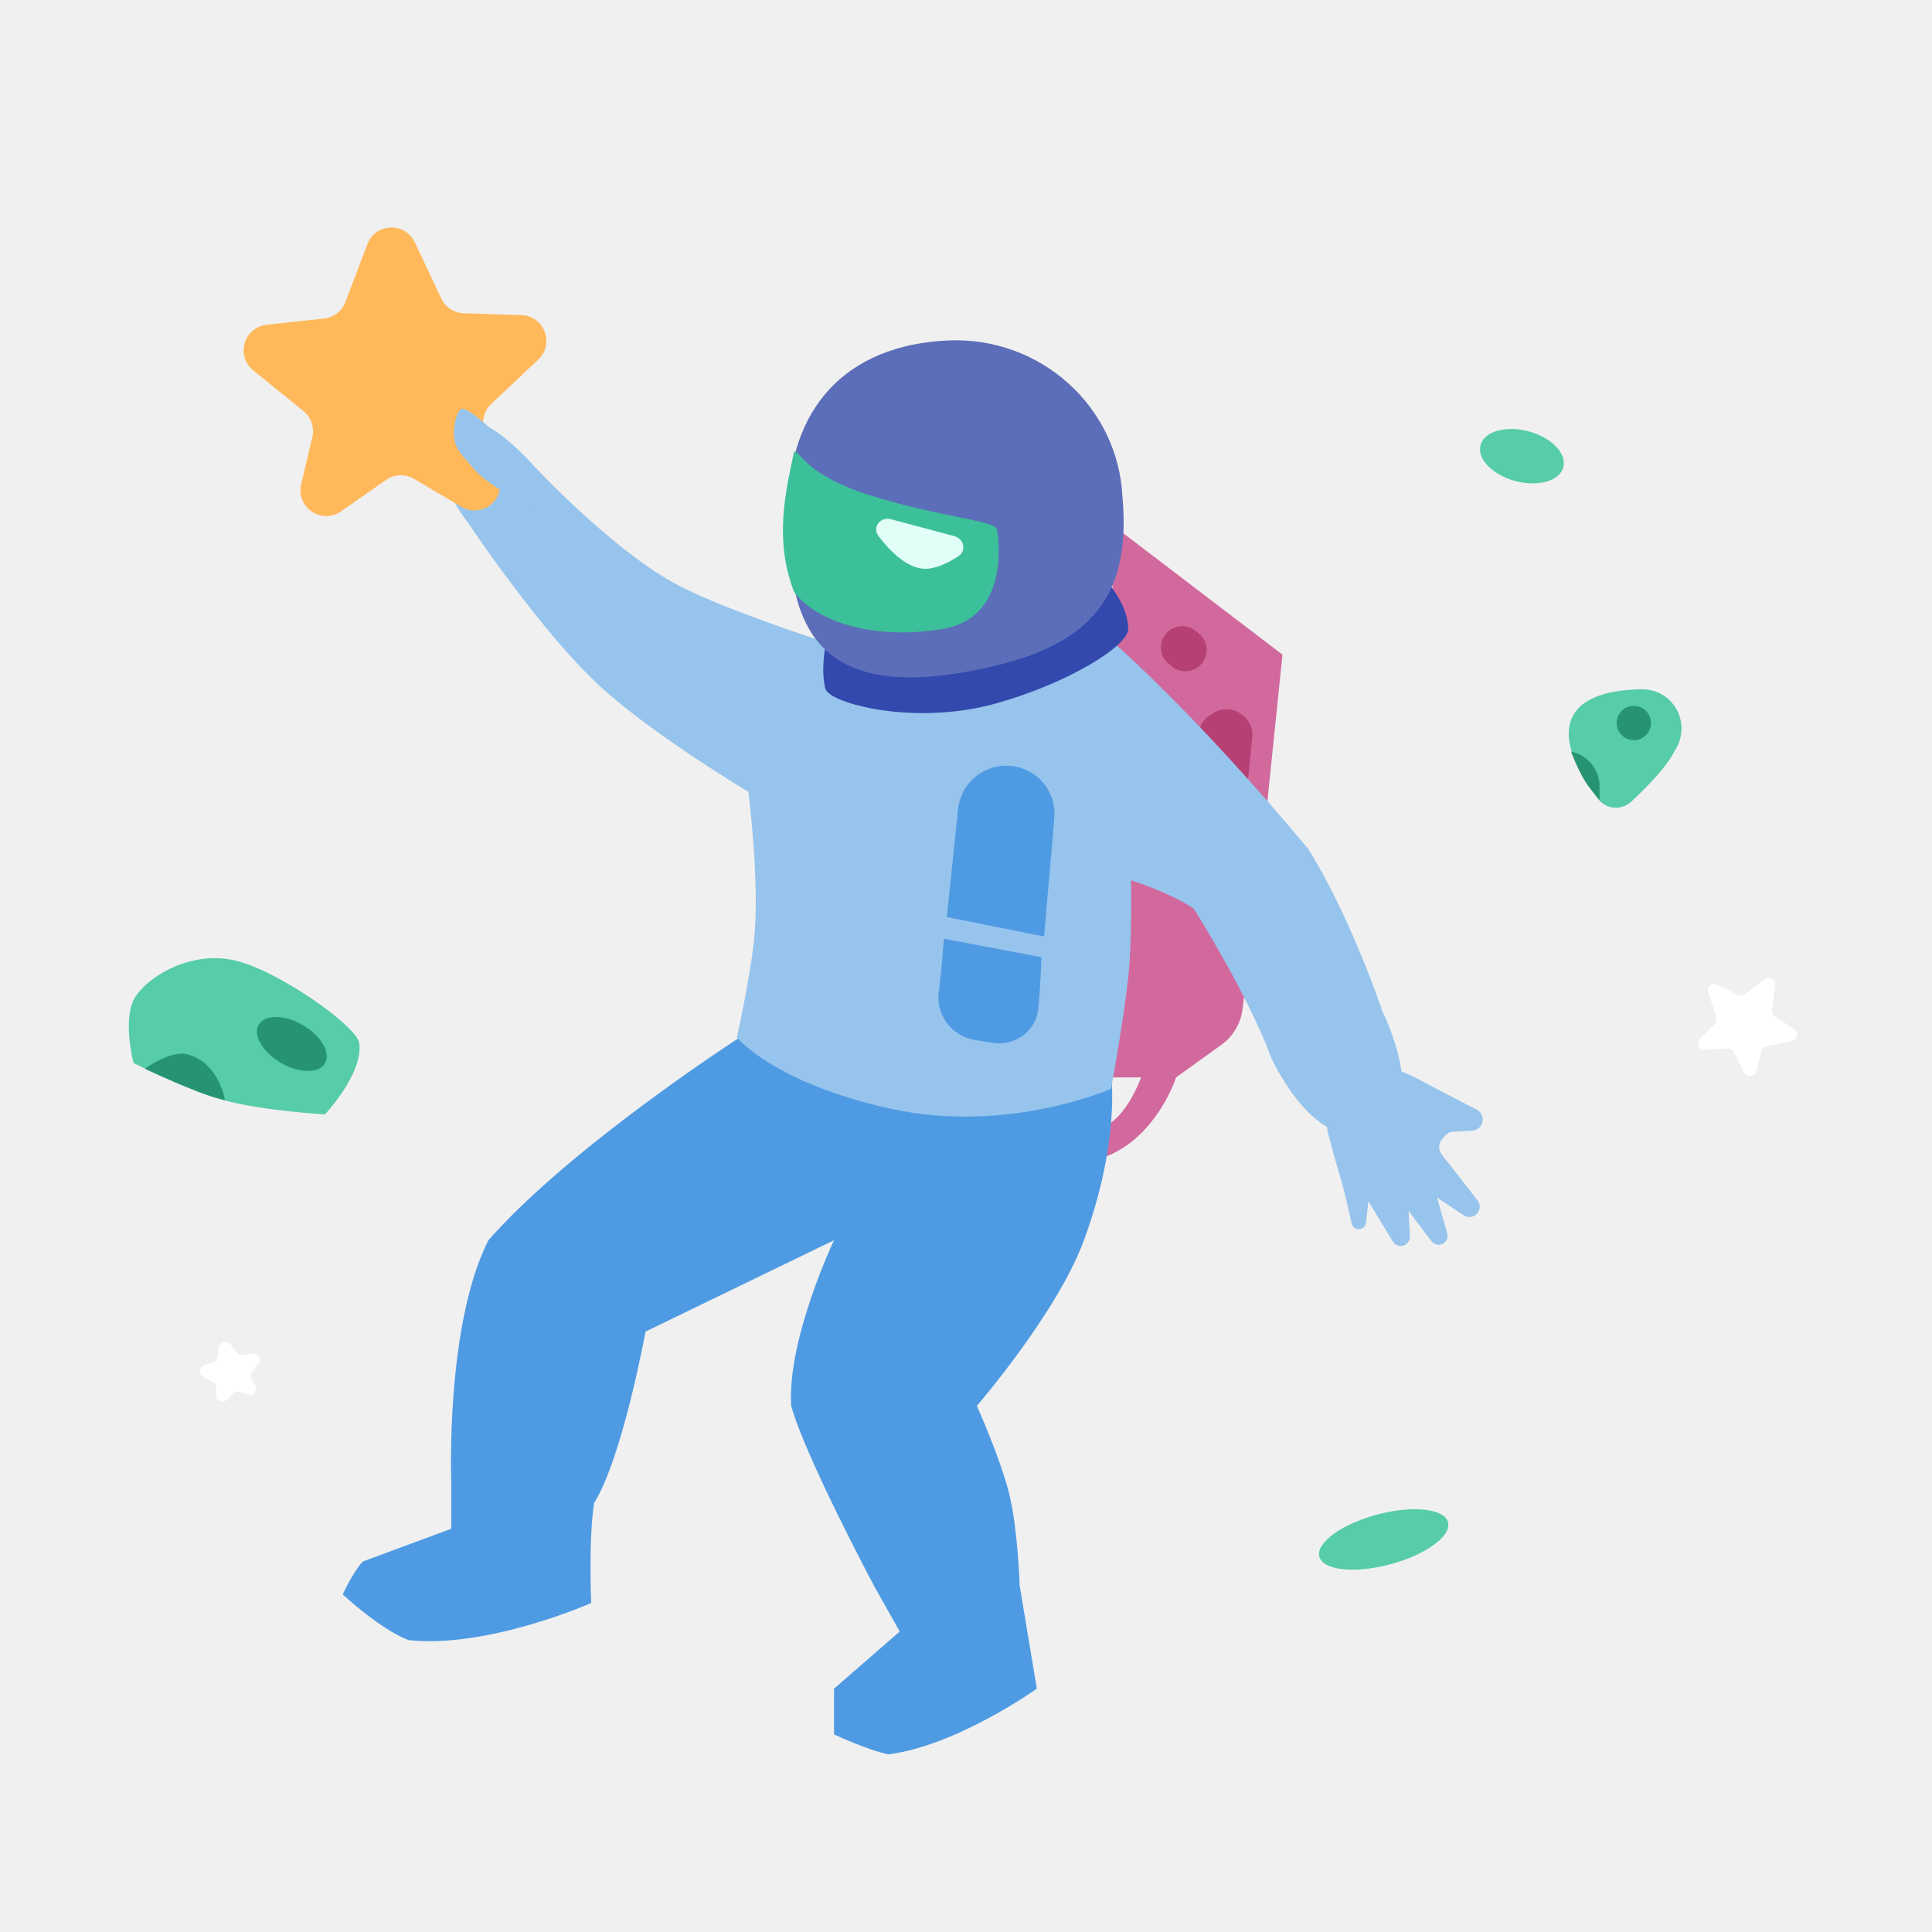
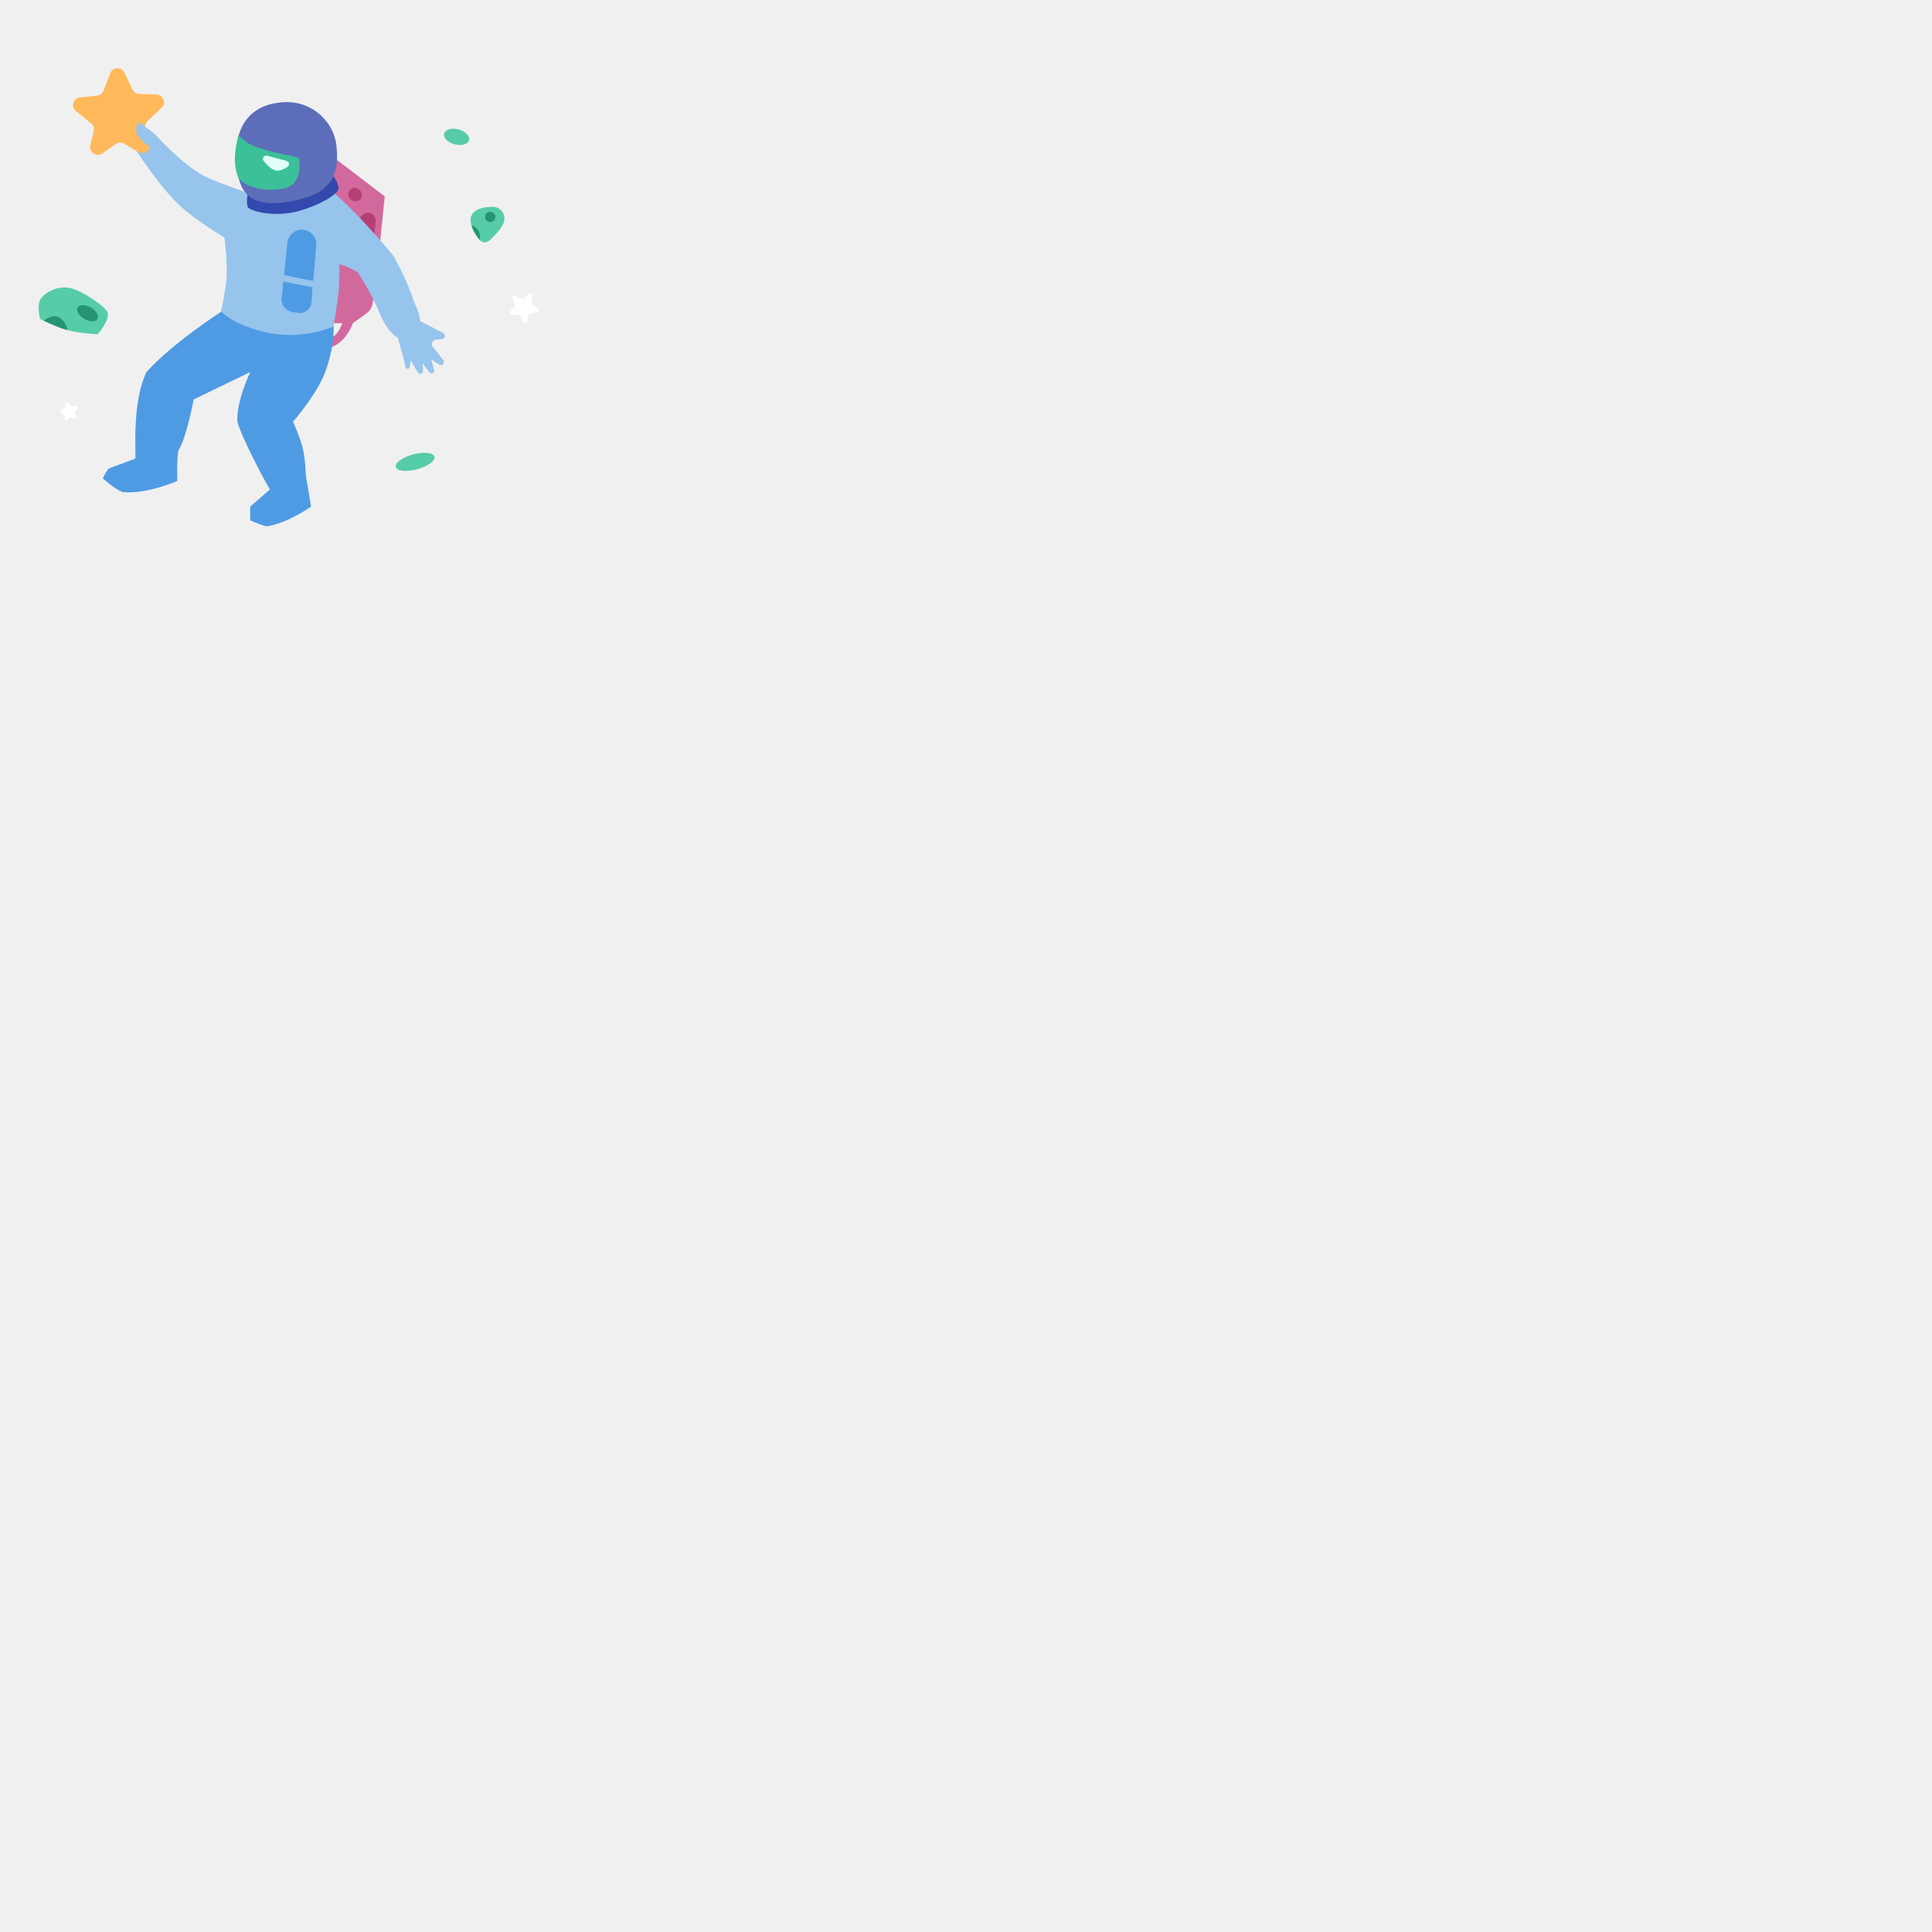
- <svg xmlns="http://www.w3.org/2000/svg" width="150" height="150" viewBox="0 0 150 150" fill="none" style="width: 150px; height: 150px;">
+ <svg xmlns="http://www.w3.org/2000/svg" width="500" height="500" viewBox="0 0 500 500" fill="none" style="width: 500px; height: 500px;">
  <style>
     .astronaut1-man {animation:astronaut1-man 4s infinite;}
     @keyframes astronaut1-man {
         0%{transform: translate3d(0, -8px, 0);}
         50%{transform: translate3d(0, 8px, 0);}
         100%{transform: translate3d(0, -8px, 0);}
     }

     .astronaut1-right-star {animation:astronaut1-right-star 4s 200ms infinite;}
     .astronaut1-left-star {animation:astronaut1-right-star 4s 400ms infinite;}
     .astronaut1-right-spec {animation:astronaut1-right-star 4s 600ms infinite;}
     .astronaut1-left-spec {animation:astronaut1-right-star 4s 800ms infinite;}
     .astronaut1-bottom-spec {animation:astronaut1-right-star 4s 300ms infinite;}
     .astronaut1-right-rock {animation:astronaut1-right-star 4s 1s infinite;}
     .astronaut1-left-rock {animation:astronaut1-right-star 4s 1200ms infinite;}
     @keyframes astronaut1-right-star {
         0%{transform: translate3d(0, 0, 0);}
         50%{transform: translate3d(0, 10px, 0);}
         100%{transform: translate3d(0, 0, 0);}
     }
     
     @media (prefers-reduced-motion: reduce) {
         .astronaut1-man, .astronaut1-right-star, .astronaut1-left-star, .astronaut1-right-spec, .astronaut1-left-spec, .astronaut1-bottom-spec, .astronaut1-right-rock, .astronaut1-left-rock {
             animation: none;
         }
     }
    </style>
  <g class="astronaut1-man" style="animation-duration: 4s;">
    <path class="fillCls8" d="M86.487 40.847L99.571 50.827L97.908 67.016L96.464 78.374C96.324 79.475 95.733 80.469 94.832 81.117L91.31 83.649C91.31 83.649 90.477 86.31 88.261 88.306C86.045 90.302 83.603 90.302 83.603 90.302V88.084C83.603 88.084 85.154 88.097 86.487 86.975C87.819 85.854 88.593 83.649 88.593 83.649H85.378L86.487 40.847Z" fill="#D2699D" stroke-width="2px" />
    <path class="fillCls3" d="M37.92 96.29C44.351 88.971 57.436 80.544 57.436 80.544L86.266 83.427C86.266 83.427 87.004 88.528 84.159 96.29C82.1 101.906 75.843 109.152 75.843 109.152C75.843 109.152 77.738 113.365 78.393 116.138C79.03 118.833 79.169 123.124 79.169 123.124L80.5 131.108C80.5 131.108 74.29 135.543 68.968 136.208C67.189 135.818 64.754 134.656 64.754 134.656V131.108L69.855 126.672L67.859 123.124C67.859 123.124 62.536 113.144 61.427 109.152C61.1 103.974 64.754 96.29 64.754 96.29L50.117 103.386C50.117 103.386 48.343 113.144 46.125 116.693C45.675 119.701 45.904 124.455 45.904 124.455C45.904 124.455 37.92 128.003 31.71 127.338C29.45 126.453 26.609 123.789 26.609 123.789C26.609 123.789 27.379 122.103 28.162 121.239L35.037 118.689V115.14C35.037 115.14 34.553 102.932 37.92 96.29Z" fill="#4F9BE3" stroke-width="2px" />
    <path class="fillCls9" d="M93.056 56.932C93.136 56.314 93.499 55.769 94.038 55.457L94.233 55.344C95.646 54.526 97.391 55.654 97.225 57.279L96.275 66.541C96.161 67.653 95.157 68.456 94.047 68.323L93.629 68.272C92.526 68.14 91.742 67.133 91.884 66.031L93.056 56.932Z" fill="#B64074" stroke-width="2px" />
    <path class="fillCls9" d="M93.068 49.175L92.83 48.982C92.318 48.568 91.61 48.496 91.025 48.798C89.962 49.349 89.815 50.812 90.749 51.562L90.988 51.754C91.499 52.165 92.204 52.235 92.787 51.934C93.848 51.385 93.997 49.927 93.068 49.175Z" fill="#B64074" stroke-width="2px" />
    <path class="fillCls2" d="M101.567 65.907C92.696 55.249 86.265 49.718 86.265 49.718H63.644C63.644 49.718 56.431 47.382 52.777 45.504C47.688 42.888 41.467 36.19 41.467 36.19C41.467 36.19 36.589 30.633 35.479 33.528C32.375 35.746 36.366 40.625 36.366 40.625C36.366 40.625 41.907 48.962 46.568 53.266C50.628 57.016 58.1 61.471 58.1 61.471C58.1 61.471 59.015 68.525 58.543 73.004C58.23 75.977 57.212 80.544 57.212 80.544C57.212 80.544 60.096 84.105 69.188 86.088C78.28 88.071 86.264 84.536 86.264 84.536C86.264 84.536 87.234 79.273 87.595 75.887C87.909 72.947 87.817 68.346 87.817 68.346C87.817 68.346 90.988 69.354 92.696 70.564C97.354 78.092 98.684 82.096 98.684 82.096C98.684 82.096 102.235 90.067 106.889 87.64C111.104 86.088 107.336 78.535 107.336 78.535C107.336 78.535 104.895 71.217 101.567 65.907Z" fill="#96C4EC" stroke-width="2px" />
    <path class="fillCls2" d="M106.776 81.977L105.541 79.991L101.765 82.411L102.54 84.245C102.678 84.569 102.772 84.91 102.815 85.259C102.876 85.758 102.962 86.525 103 87.158C103.02 87.487 103.061 87.814 103.145 88.132C103.341 88.869 103.724 90.286 103.99 91.151C104.37 92.383 104.761 94.142 104.941 94.984C105 95.261 105.255 95.452 105.538 95.43C105.806 95.41 106.021 95.202 106.052 94.935L106.244 93.266L108.143 96.392C108.297 96.644 108.59 96.776 108.881 96.723C109.234 96.659 109.484 96.342 109.465 95.984L109.361 94.016L111.137 96.369C111.355 96.657 111.757 96.732 112.063 96.541C112.329 96.376 112.452 96.055 112.366 95.755L111.57 92.984L113.65 94.354C113.986 94.576 114.434 94.512 114.696 94.206C114.941 93.918 114.951 93.497 114.718 93.198L112.377 90.196C112.241 90.021 112.084 89.861 111.959 89.678C111.779 89.414 111.593 88.98 111.89 88.547C112.177 88.128 112.429 87.969 112.583 87.908C112.685 87.868 112.797 87.868 112.906 87.862L114.297 87.788C114.575 87.774 114.829 87.626 114.98 87.391C115.255 86.962 115.101 86.388 114.647 86.154C113.52 85.573 111.501 84.528 110.06 83.758C109.327 83.366 108.613 83.105 108.086 82.943C107.552 82.779 107.071 82.452 106.776 81.977Z" fill="#96C4EC" stroke-width="2px" />
    <path class="fillCls3" d="M73.514 71.199L81.064 72.707C81.064 72.707 81.353 69.204 81.565 66.937C81.662 65.896 81.767 64.619 81.859 63.463C82.003 61.629 80.783 59.97 78.993 59.548C76.767 59.022 74.594 60.595 74.375 62.871C74.293 63.722 74.207 64.579 74.126 65.318C73.874 67.631 73.514 71.199 73.514 71.199Z" fill="#4F9BE3" stroke-width="2px" />
    <path class="fillCls3" d="M80.855 74.32L73.286 72.882C73.286 72.882 73.099 75.421 72.885 77.024C72.645 78.829 73.925 80.47 75.723 80.753L77.066 80.965C78.782 81.236 80.423 80.074 80.611 78.347C80.781 76.782 80.855 74.32 80.855 74.32Z" fill="#4F9BE3" stroke-width="2px" />
    <path class="fillCls7" d="M87.596 48.831C87.596 47.004 86.044 45.282 86.044 45.282C86.044 45.282 81.186 50.305 76.73 51.492C71.933 52.769 64.088 50.161 64.088 50.161C64.088 50.161 63.705 52.066 64.088 53.488C64.384 54.584 70.965 56.411 77.395 54.597C82.941 53.032 87.596 50.161 87.596 48.831Z" fill="#3349AD" stroke-width="2px" />
    <path class="fillCls4" d="M87.152 38.629C86.825 31.523 80.731 26.122 73.624 26.432C65.641 26.78 61.205 31.754 61.205 39.516C61.205 47.278 62.092 55.288 77.173 51.714C84.808 49.904 87.818 46.169 87.152 38.629Z" fill="#5C6EB9" stroke-width="2px" />
    <path class="fillCls5" d="M73.183 48.83C78.727 47.906 77.396 41.068 77.396 41.068C77.173 40.417 73.183 40.182 67.749 38.518C62.316 36.855 62.093 34.859 61.65 35.081C60.984 38.186 60.097 41.956 61.65 45.947C63.26 48.165 67.638 49.755 73.183 48.83Z" fill="#3CC099" stroke-width="2px" />
    <path class="fillCls6" d="M74.085 41.622L69.18 40.314C68.337 40.09 67.688 40.946 68.218 41.638C69.134 42.834 70.454 44.151 71.835 44.161C72.675 44.166 73.631 43.69 74.398 43.193C75.06 42.765 74.847 41.825 74.085 41.622Z" fill="#E1FFF6" stroke-width="2px" />
    <path class="fillCls1" d="M28.528 18.954C29.156 17.305 31.456 17.218 32.207 18.815L34.258 23.174C34.578 23.855 35.252 24.298 36.004 24.322L40.482 24.465C42.26 24.521 43.085 26.697 41.791 27.918L38.139 31.365C37.58 31.892 37.373 32.693 37.605 33.425L38.747 37.023C39.302 38.773 37.405 40.283 35.824 39.35L32.142 37.177C31.468 36.779 30.623 36.811 29.981 37.258L26.474 39.704C24.968 40.754 22.962 39.391 23.383 37.605L24.25 33.931C24.427 33.183 24.159 32.401 23.562 31.917L19.66 28.756C18.277 27.636 18.935 25.404 20.704 25.213L25.159 24.733C25.906 24.652 26.545 24.159 26.813 23.456L28.528 18.954Z" fill="#FFB95B" stroke-width="2px" />
    <path class="fillCls2" d="M35.925 31.742C36.369 31.742 37.921 33.117 37.921 33.117L41.691 39.504C41.691 39.504 38.075 38.035 36.59 36.177C35.96 35.388 35.361 34.964 35.26 33.959C35.169 33.06 35.481 31.742 35.925 31.742Z" fill="#96C4EC" stroke-width="2px" />
  </g>
  <path class="astronaut1-right-star fill1" d="M137.023 76.034C137.375 75.767 137.875 76.056 137.821 76.494L137.581 78.414C137.558 78.6 137.642 78.785 137.798 78.89L139.314 79.913C139.682 80.162 139.568 80.731 139.133 80.818L137.158 81.215C136.97 81.252 136.821 81.393 136.772 81.578L136.355 83.173C136.239 83.618 135.636 83.683 135.427 83.275L134.609 81.678C134.519 81.503 134.335 81.397 134.139 81.407L132.348 81.497C131.889 81.52 131.644 80.965 131.971 80.642L133.144 79.484C133.28 79.349 133.328 79.149 133.266 78.968L132.622 77.059C132.48 76.638 132.916 76.255 133.315 76.45L134.959 77.251C135.129 77.334 135.33 77.314 135.48 77.201L137.023 76.034Z" fill="#fff" stroke-width="2px" style="animation-duration: 4s;" />
  <path class="astronaut1-left-star fill1" d="M17.008 104.603C17.08 104.167 17.641 104.031 17.904 104.387L18.37 105.017C18.482 105.168 18.669 105.244 18.855 105.213L19.555 105.095C19.993 105.021 20.302 105.512 20.047 105.875L19.57 106.555C19.46 106.712 19.449 106.917 19.541 107.084L19.807 107.566C20.03 107.967 19.638 108.431 19.205 108.279L18.598 108.067C18.413 108.002 18.206 108.052 18.071 108.195L17.628 108.66C17.312 108.993 16.752 108.759 16.766 108.3L16.783 107.751C16.789 107.56 16.685 107.382 16.516 107.293L15.78 106.906C15.388 106.699 15.439 106.121 15.862 105.987L16.539 105.772C16.718 105.715 16.851 105.562 16.881 105.376L17.008 104.603Z" fill="#fff" stroke-width="2px" style="animation-duration: 4s;" />
  <g class="astronaut1-right-rock" style="animation-duration: 4s;">
    <path class="fillCls10" d="M121.972 55.915C121.259 57.878 122.872 60.468 124.093 62.045C124.734 62.873 125.917 62.932 126.681 62.216C127.615 61.34 128.804 60.146 129.513 59.13C129.73 58.819 129.943 58.466 130.147 58.094C131.306 55.977 129.838 53.477 127.425 53.517C125.113 53.555 122.647 54.06 121.972 55.915Z" fill="#56CCA9" stroke-width="2px" />
    <path class="fillCls11" d="M124.19 61.059V62.124C124.19 62.124 123.464 61.281 123.082 60.683C122.539 59.834 121.973 58.354 121.973 58.354C123.262 58.612 124.19 59.744 124.19 61.059Z" fill="#269473" stroke-width="2px" />
    <circle class="fillCls11" cx="126.85" cy="56.136" r="1.331" fill="#269473" stroke-width="2px" />
  </g>
  <ellipse class="astronaut1-right-spec fill10" cx="118.163" cy="35.418" rx="3.327" ry="1.996" transform="rotate(15 118.163 35.4177)" fill="#56CCA9" style="animation-duration: 4s;" />
  <ellipse class="astronaut1-bottom-spec fill10" cx="107.429" cy="119.523" rx="5.171" ry="1.996" transform="rotate(-15 107.429 119.523)" fill="#56CCA9" style="animation-duration: 4s;" />
  <g class="astronaut1-left-rock fill1" style="animation-duration: 4s;">
    <path class="fillCls10" d="M10.369 77.65C9.539 79.366 10.369 82.529 10.369 82.529C10.369 82.529 14.509 84.628 17.355 85.412C20.348 86.237 25.227 86.521 25.227 86.521C25.227 86.521 28.22 83.356 27.889 80.977C27.703 79.647 21.436 75.24 18.131 74.546C14.486 73.78 11.119 76.098 10.369 77.65Z" fill="#56CCA9" stroke-width="2px" />
    <path class="fillCls11" d="M14.581 81.864C13.259 81.504 11.254 82.973 11.254 82.973C11.254 82.973 13.387 83.993 14.802 84.525C16.355 85.191 17.463 85.412 17.463 85.412C17.463 85.412 17.02 82.53 14.581 81.864Z" fill="#269473" stroke-width="2px" />
    <ellipse class="fillCls11" cx="22.661" cy="81.054" rx="2.974" ry="1.694" transform="rotate(30.2019 22.6611 81.0543)" fill="#269473" />
  </g>
</svg>
